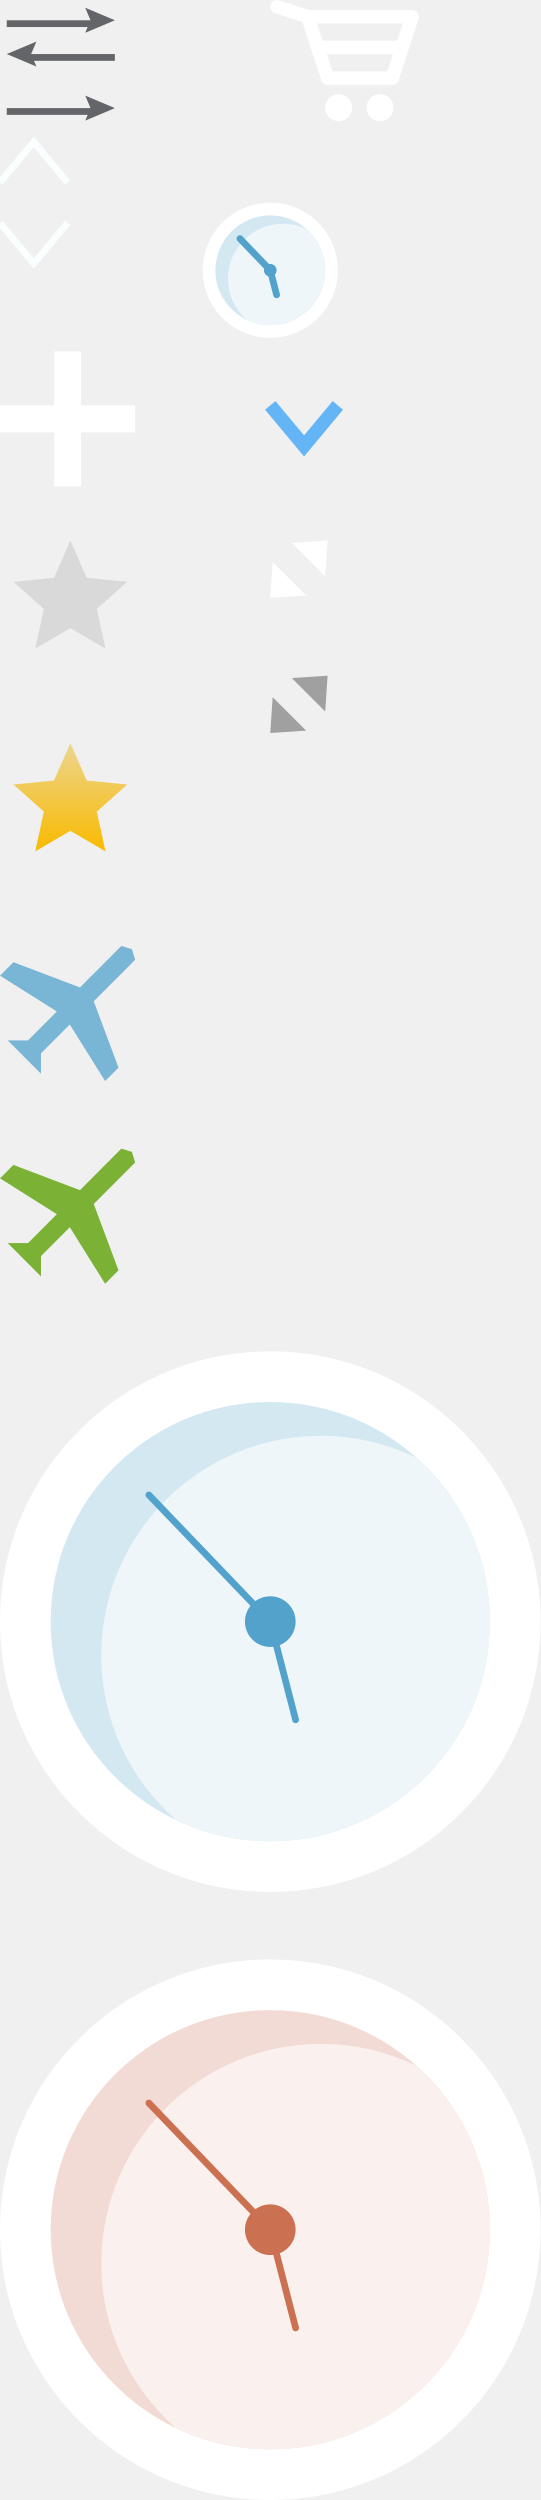
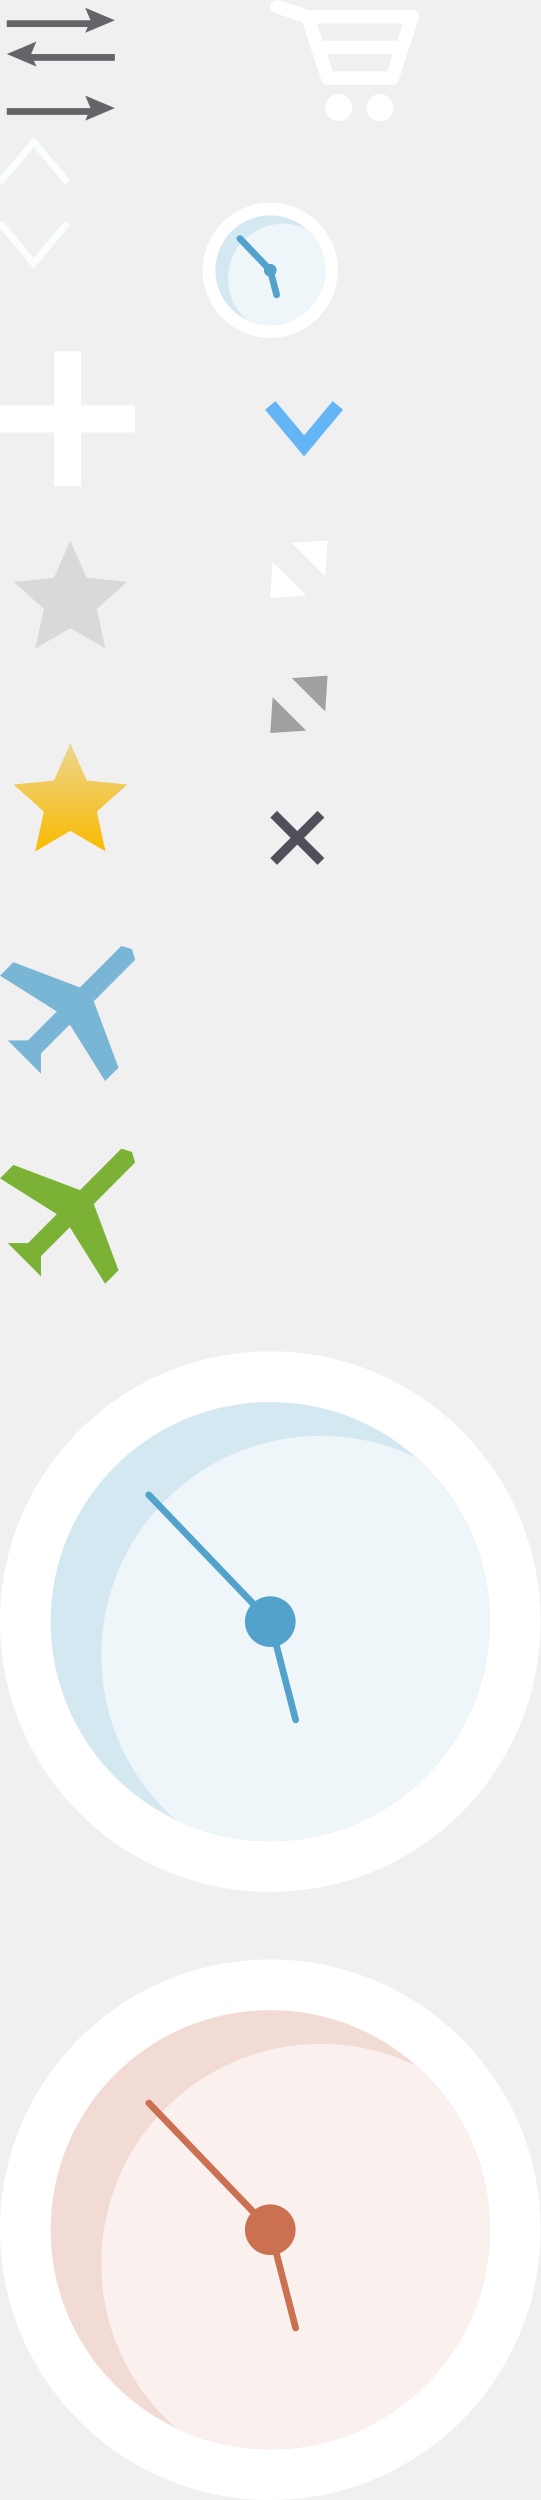
<svg xmlns="http://www.w3.org/2000/svg" version="1.1" id="Layer_1" x="0px" y="0px" width="80px" height="370px" viewBox="0 0 80 370" enable-background="new 0 0 80 370" xml:space="preserve">
  <g>
    <g>
      <g>
        <line fill="none" stroke="#636568" stroke-miterlimit="10" x1="1" y1="3.5" x2="14" y2="3.5" />
        <g>
          <polygon fill="#636568" points="12.611,4.852 13.397,3 12.611,1.148 17,3     " />
        </g>
      </g>
    </g>
    <g>
      <g>
        <line fill="none" stroke="#636568" stroke-miterlimit="10" x1="17" y1="8.5" x2="4" y2="8.5" />
        <g>
          <polygon fill="#636568" points="5.389,6.148 4.603,8 5.389,9.852 1,8     " />
        </g>
      </g>
    </g>
  </g>
  <g>
    <g>
      <line fill="none" stroke="#636568" stroke-miterlimit="10" x1="1" y1="16.5" x2="14" y2="16.5" />
      <g>
        <polygon fill="#636568" points="12.611,17.852 13.397,16 12.611,14.148 17,16    " />
      </g>
    </g>
  </g>
  <g>
    <polyline fill="none" stroke="#FBFEFF" stroke-miterlimit="10" points="10,33 5,39 0,33  " />
    <polyline fill="none" stroke="#FBFEFF" stroke-miterlimit="10" points="0,27 5,21 10,27  " />
  </g>
  <g>
    <g>
      <rect x="8" y="52" fill="#FFFFFF" width="4" height="20" />
    </g>
    <g>
      <rect y="60" fill="#FFFFFF" width="20" height="4" />
    </g>
  </g>
  <g>
    <g>
      <polygon fill="#D9D9D9" points="10.412,80 12.834,85.511 18.823,86.111 14.331,90.118 15.61,96 10.412,92.965 5.213,96     6.493,90.118 2,86.111 7.99,85.511   " />
    </g>
  </g>
  <g>
    <g>
-       <linearGradient id="SVGID_1_" gradientUnits="userSpaceOnUse" x1="10.412" y1="-527.522" x2="10.412" y2="-511.522" gradientTransform="matrix(1 0 0 -1 0 -401.522)">
+       <linearGradient id="SVGID_1_" gradientUnits="userSpaceOnUse" x1="10.412" y1="1319.522" x2="10.412" y2="1303.522" gradientTransform="matrix(1 0 0 1 0 -1193.522)">
        <stop offset="0" style="stop-color:#F9BA00" />
        <stop offset="1" style="stop-color:#ECD590" />
      </linearGradient>
      <polygon fill="url(#SVGID_1_)" points="10.412,110 12.834,115.511 18.823,116.111 14.331,120.118 15.61,126 10.412,122.965     5.213,126 6.493,120.118 2,116.111 7.99,115.511   " />
    </g>
  </g>
  <polygon opacity="0.75" fill="#52A2CC" enable-background="new    " points="15.556,160 17.538,158.012 13.875,148.192 20,142.047   19.522,140.479 17.958,140 11.832,146.143 1.982,142.409 0,144.397 8.409,149.699 4.144,153.977 1.142,153.977 3.603,156.444   6.062,158.912 6.065,155.902 10.329,151.626 " />
  <polygon fill="#7BB236" points="15.556,190 17.538,188.012 13.875,178.192 20,172.047 19.522,170.479 17.958,170 11.832,176.143   1.982,172.409 0,174.397 8.409,179.699 4.145,183.977 1.142,183.977 3.603,186.444 6.063,188.912 6.065,185.902 10.33,181.626 " />
  <g>
    <g>
      <path fill="#FFFFFF" d="M61.809,1.888C61.621,1.629,61.321,1.476,61,1.476H45.701l-4.392-1.427c-0.526-0.17-1.09,0.117-1.26,0.642    s0.117,1.089,0.642,1.26l4.058,1.318l2.794,8.601c0.134,0.412,0.518,0.691,0.951,0.691h9.553c0.433,0,0.817-0.279,0.951-0.691    l2.952-9.085C62.05,2.481,61.997,2.147,61.809,1.888z M59.624,3.476l-0.826,2.543H47.746L46.92,3.476H59.624z M57.322,10.562h-8.1    l-0.826-2.543h9.752L57.322,10.562z" />
      <circle fill="#FFFFFF" cx="50.12" cy="15.925" r="2" />
      <circle fill="#FFFFFF" cx="56.245" cy="15.925" r="2" />
    </g>
  </g>
  <g>
    <g>
      <g>
        <circle fill="#FFFFFF" cx="40" cy="40" r="10" />
      </g>
    </g>
    <circle fill="#D4E8F2" cx="40" cy="40" r="8.125" />
    <path fill="#EEF6FA" d="M33.75,41.25c0,2.415,1.059,4.576,2.732,6.066c1.064,0.514,2.255,0.809,3.518,0.809   c4.488,0,8.125-3.637,8.125-8.125c0-2.415-1.059-4.576-2.732-6.066c-1.064-0.514-2.255-0.809-3.518-0.809   C37.387,33.125,33.75,36.762,33.75,41.25z" />
    <line fill="none" stroke="#52A2CC" stroke-linecap="round" stroke-miterlimit="10" x1="40" y1="40" x2="35.508" y2="35.313" />
    <line fill="none" stroke="#52A2CC" stroke-linecap="round" stroke-miterlimit="10" x1="40.937" y1="43.633" x2="40" y2="40" />
    <circle fill="#52A2CC" cx="40" cy="40" r="0.938" />
  </g>
  <polyline fill="none" stroke="#64B5F6" stroke-width="2" stroke-miterlimit="10" points="50,60 45,66 40,60 " />
  <g>
    <polygon fill="#FFFFFF" points="43.182,80.353 48.485,80 48.132,85.303  " />
    <polygon fill="#FFFFFF" points="45.304,88.132 40,88.484 40.354,83.182  " />
  </g>
  <g>
    <polygon fill="#A0A0A0" points="43.182,100.353 48.485,100 48.132,105.303  " />
    <polygon fill="#A0A0A0" points="45.304,108.132 40,108.484 40.354,103.182  " />
  </g>
  <g>
    <circle fill="#FFFFFF" cx="40" cy="330" r="40" />
-     <path fill="#F2DBD4" d="M7.5,330c0-17.95,14.547-32.5,32.5-32.5c17.953,0,32.5,14.55,32.5,32.5S57.953,362.5,40,362.5   C22.047,362.5,7.5,347.95,7.5,330z" />
+     <path fill="#F2DBD4" d="M7.5,330c0-17.95,14.547-32.5,32.5-32.5s32.5,14.55,32.5,32.5S57.953,362.5,40,362.5S7.5,347.95,7.5,330z" />
    <path fill="#FAF1EE" d="M15,335c0,9.661,4.237,18.305,10.93,24.263c4.258,2.055,9.018,3.237,14.07,3.237   c17.953,0,32.5-14.55,32.5-32.5c0-9.661-4.237-18.305-10.93-24.263c-4.258-2.055-9.018-3.237-14.07-3.237   C29.547,302.5,15,317.05,15,335z" />
    <line fill="none" stroke="#CC7052" stroke-linecap="round" stroke-miterlimit="10" x1="40" y1="330" x2="22.031" y2="311.25" />
    <line fill="none" stroke="#CC7052" stroke-linecap="round" stroke-miterlimit="10" x1="43.75" y1="344.531" x2="40" y2="330" />
    <circle fill="#CC7052" cx="40" cy="330" r="3.75" />
  </g>
  <g>
    <circle fill="#FFFFFF" cx="40" cy="240" r="40" />
-     <path fill="#D4E8F2" d="M7.5,240c0-17.95,14.547-32.5,32.5-32.5c17.953,0,32.5,14.55,32.5,32.5S57.953,272.5,40,272.5   C22.047,272.5,7.5,257.95,7.5,240z" />
+     <path fill="#D4E8F2" d="M7.5,240c0-17.95,14.547-32.5,32.5-32.5s32.5,14.55,32.5,32.5S57.953,272.5,40,272.5S7.5,257.95,7.5,240z" />
    <path fill="#EEF6FA" d="M15,245c0,9.661,4.237,18.305,10.93,24.263c4.258,2.055,9.018,3.237,14.07,3.237   c17.953,0,32.5-14.55,32.5-32.5c0-9.661-4.237-18.305-10.93-24.263c-4.258-2.055-9.018-3.237-14.07-3.237   C29.547,212.5,15,227.05,15,245z" />
    <line fill="none" stroke="#52A2CC" stroke-linecap="round" stroke-miterlimit="10" x1="40" y1="240" x2="22.031" y2="221.25" />
    <line fill="none" stroke="#52A2CC" stroke-linecap="round" stroke-miterlimit="10" x1="43.75" y1="254.531" x2="40" y2="240" />
    <circle fill="#52A2CC" cx="40" cy="240" r="3.75" />
  </g>
+   <polygon fill="#51505A" points="48,121 47,120 44,123 41,120 40,121 43,124 40,127 41,128 44,125 47,128 48,127 45,124 " />
</svg>
